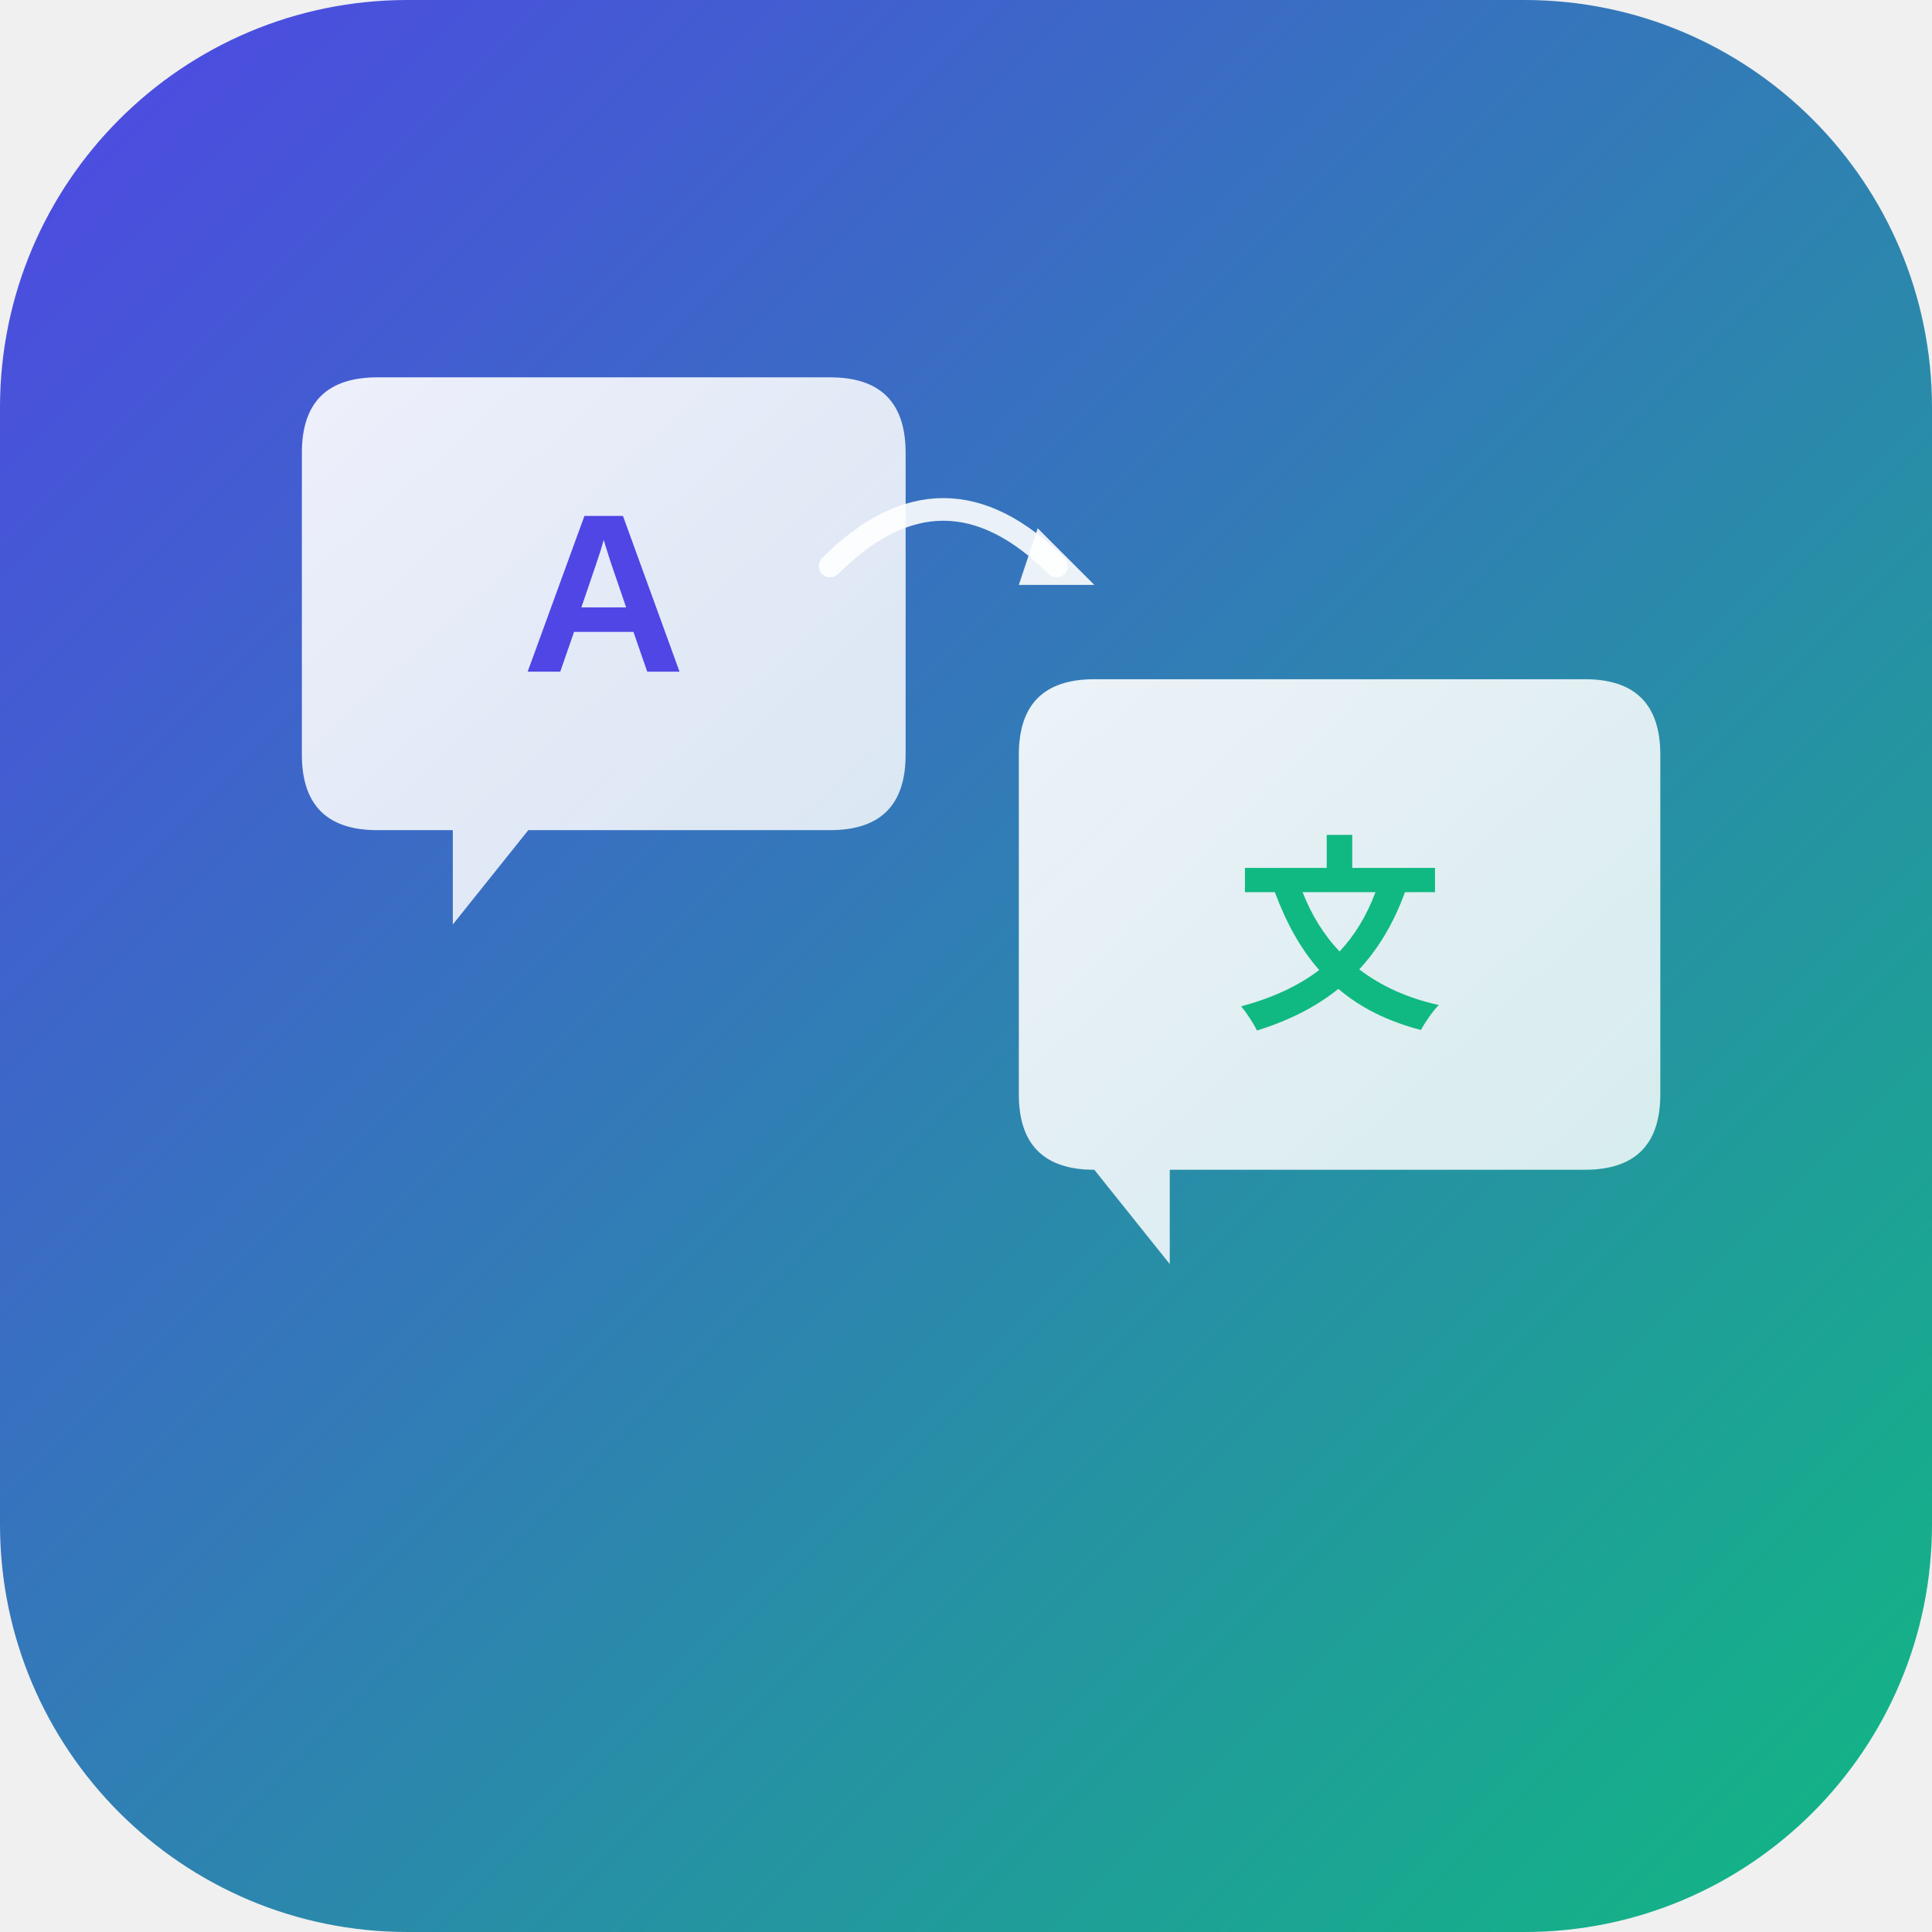
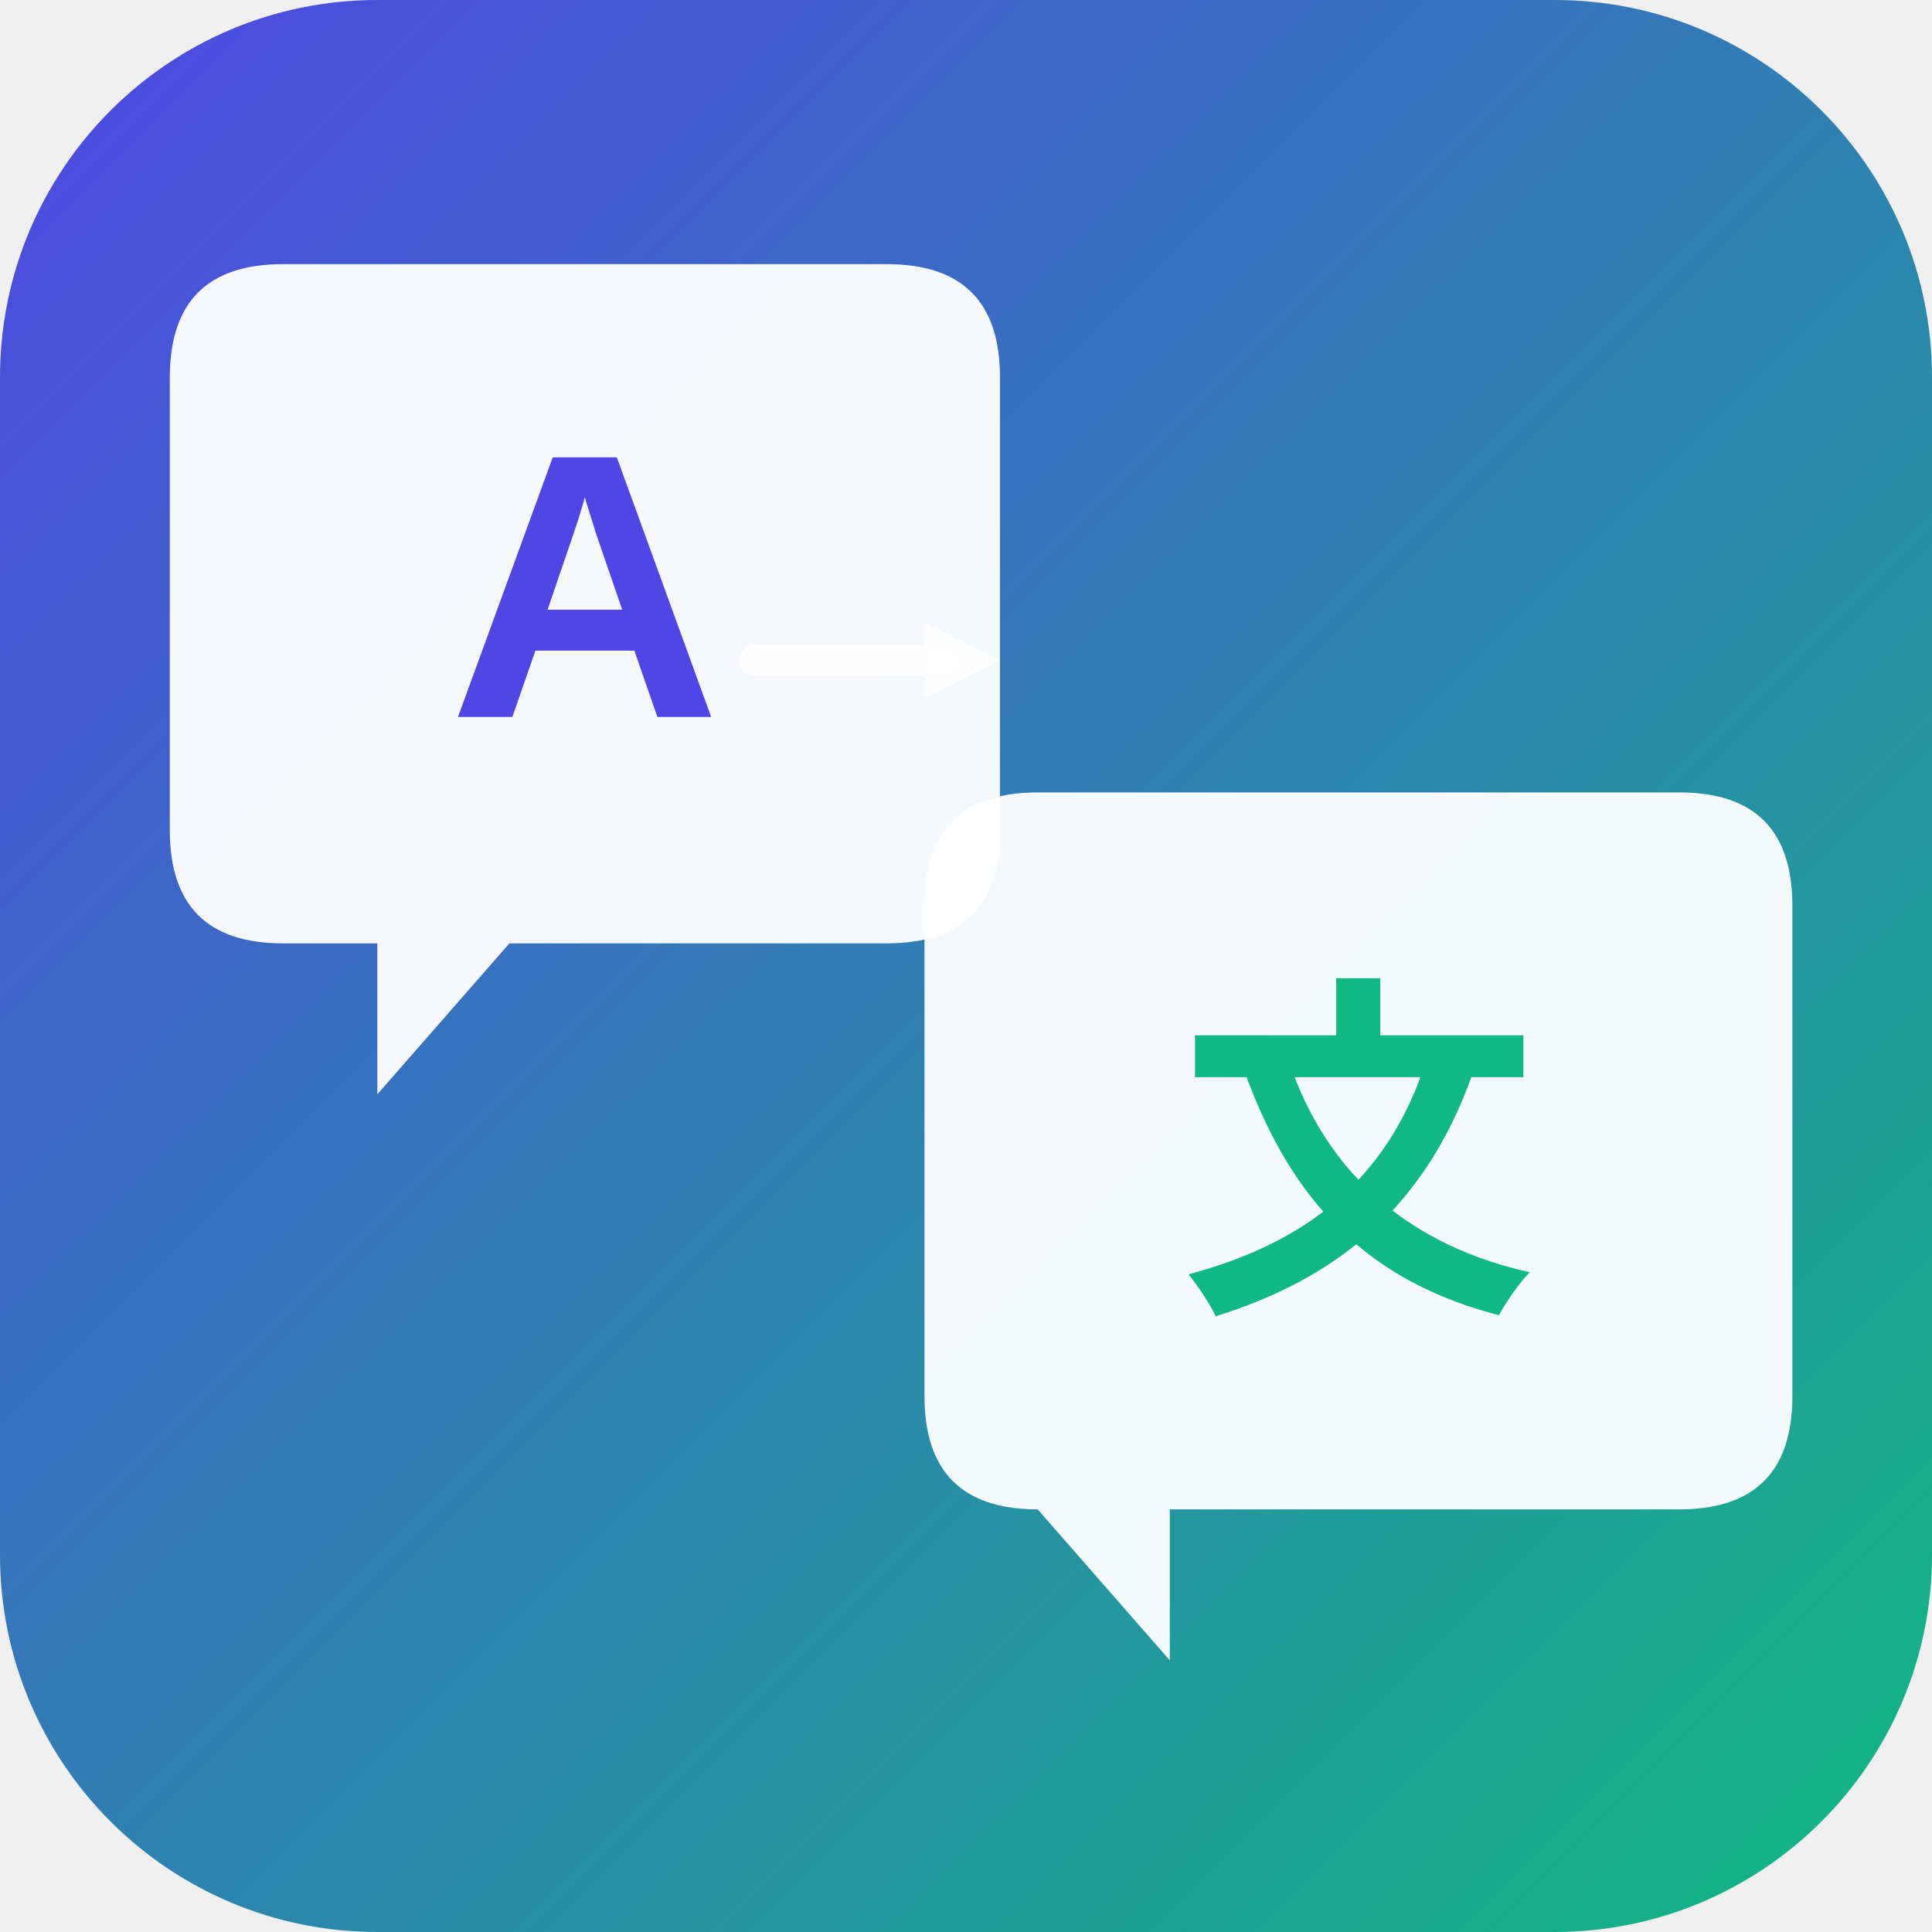
<svg xmlns="http://www.w3.org/2000/svg" width="512" height="512" viewBox="0 0 512 512">
  <defs>
    <linearGradient id="bgGrad" x1="0%" y1="0%" x2="100%" y2="100%">
      <stop offset="0%" style="stop-color:#4F46E5" />
      <stop offset="100%" style="stop-color:#10B981" />
    </linearGradient>
-     <linearGradient id="bubbleGrad" x1="0%" y1="0%" x2="100%" y2="100%">
-       <stop offset="0%" style="stop-color:#ffffff;stop-opacity:0.95" />
-       <stop offset="100%" style="stop-color:#ffffff;stop-opacity:0.85" />
-     </linearGradient>
  </defs>
-   <rect width="512" height="512" rx="108" fill="url(#bgGrad)" />
-   <g transform="translate(80, 100)">
-     <path d="M20 0 H140 Q160 0 160 20 V100 Q160 120 140 120 H60 L40 145 V120 H20 Q0 120 0 100 V20 Q0 0 20 0 Z" fill="url(#bubbleGrad)" opacity="0.95" />
-     <text x="80" y="78" font-family="Arial, Helvetica, sans-serif" font-size="60" font-weight="bold" fill="#4F46E5" text-anchor="middle">A</text>
+   <rect width="512" height="512" rx="100" fill="url(#bgGrad)" />
+   <g transform="translate(45, 70)">
+     <path d="M30 0 H190 Q220 0 220 30 V150 Q220 180 190 180 H90 L55 220 V180 H30 Q0 180 0 150 V30 Q0 0 30 0 Z" fill="white" opacity="0.95" />
+     <text x="110" y="120" font-family="Arial, Helvetica, sans-serif" font-size="100" font-weight="bold" fill="#4F46E5" text-anchor="middle">A</text>
  </g>
-   <g transform="translate(270, 180)">
-     <path d="M20 0 H150 Q170 0 170 20 V110 Q170 130 150 130 H40 V155 L20 130 H20 Q0 130 0 110 V20 Q0 0 20 0 Z" fill="url(#bubbleGrad)" opacity="0.95" />
-     <text x="85" y="88" font-family="Microsoft YaHei, SimHei, sans-serif" font-size="55" font-weight="bold" fill="#10B981" text-anchor="middle">文</text>
+   <g transform="translate(245, 210)">
+     <path d="M30 0 H200 Q230 0 230 30 V160 Q230 190 200 190 H65 V230 L30 190 H30 Q0 190 0 160 V30 Q0 0 30 0 Z" fill="white" opacity="0.95" />
+     <text x="115" y="130" font-family="Microsoft YaHei, SimHei, sans-serif" font-size="95" font-weight="bold" fill="#10B981" text-anchor="middle">文</text>
  </g>
-   <g transform="translate(220, 120)">
-     <path d="M0 30 Q30 0 60 30" stroke="white" stroke-width="6" fill="none" stroke-linecap="round" opacity="0.9" />
-     <polygon points="55,20 70,35 50,35" fill="white" opacity="0.9" />
+   <g transform="translate(200, 175)">
+     <path d="M0 0 L50 0" stroke="white" stroke-width="8" fill="none" stroke-linecap="round" opacity="0.9" />
+     <polygon points="45,-10 65,0 45,10" fill="white" opacity="0.9" />
  </g>
</svg>
